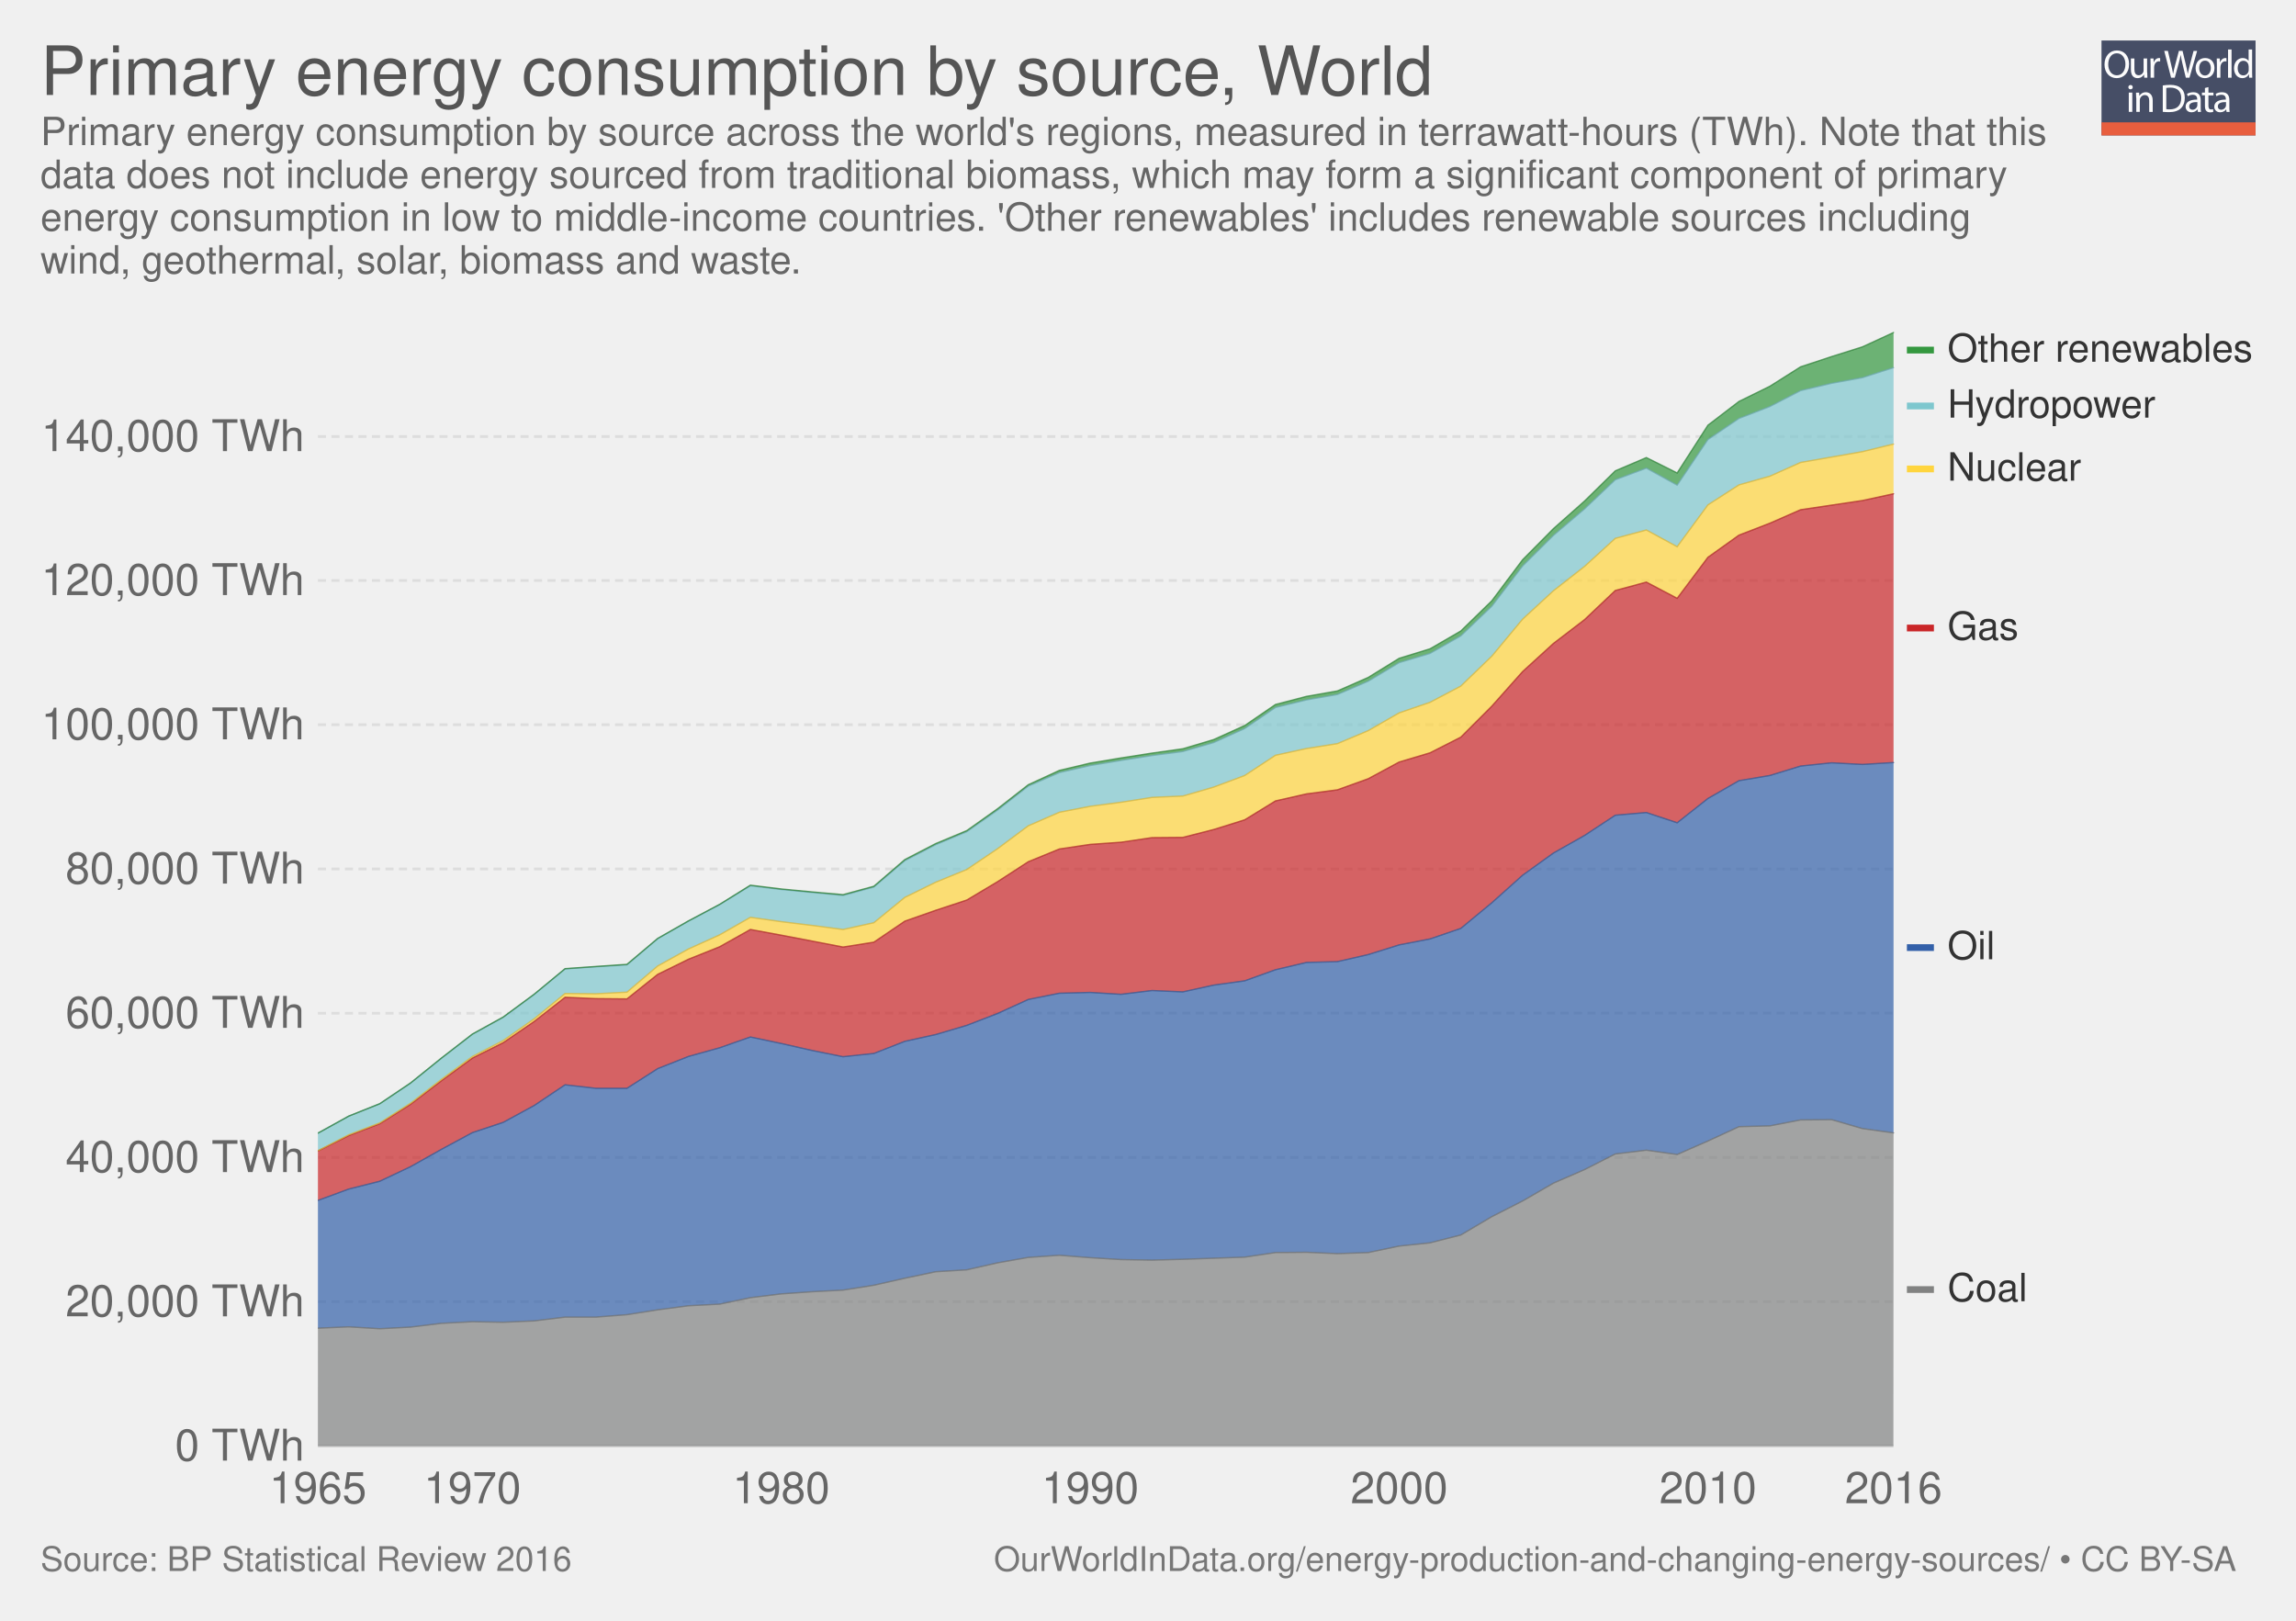
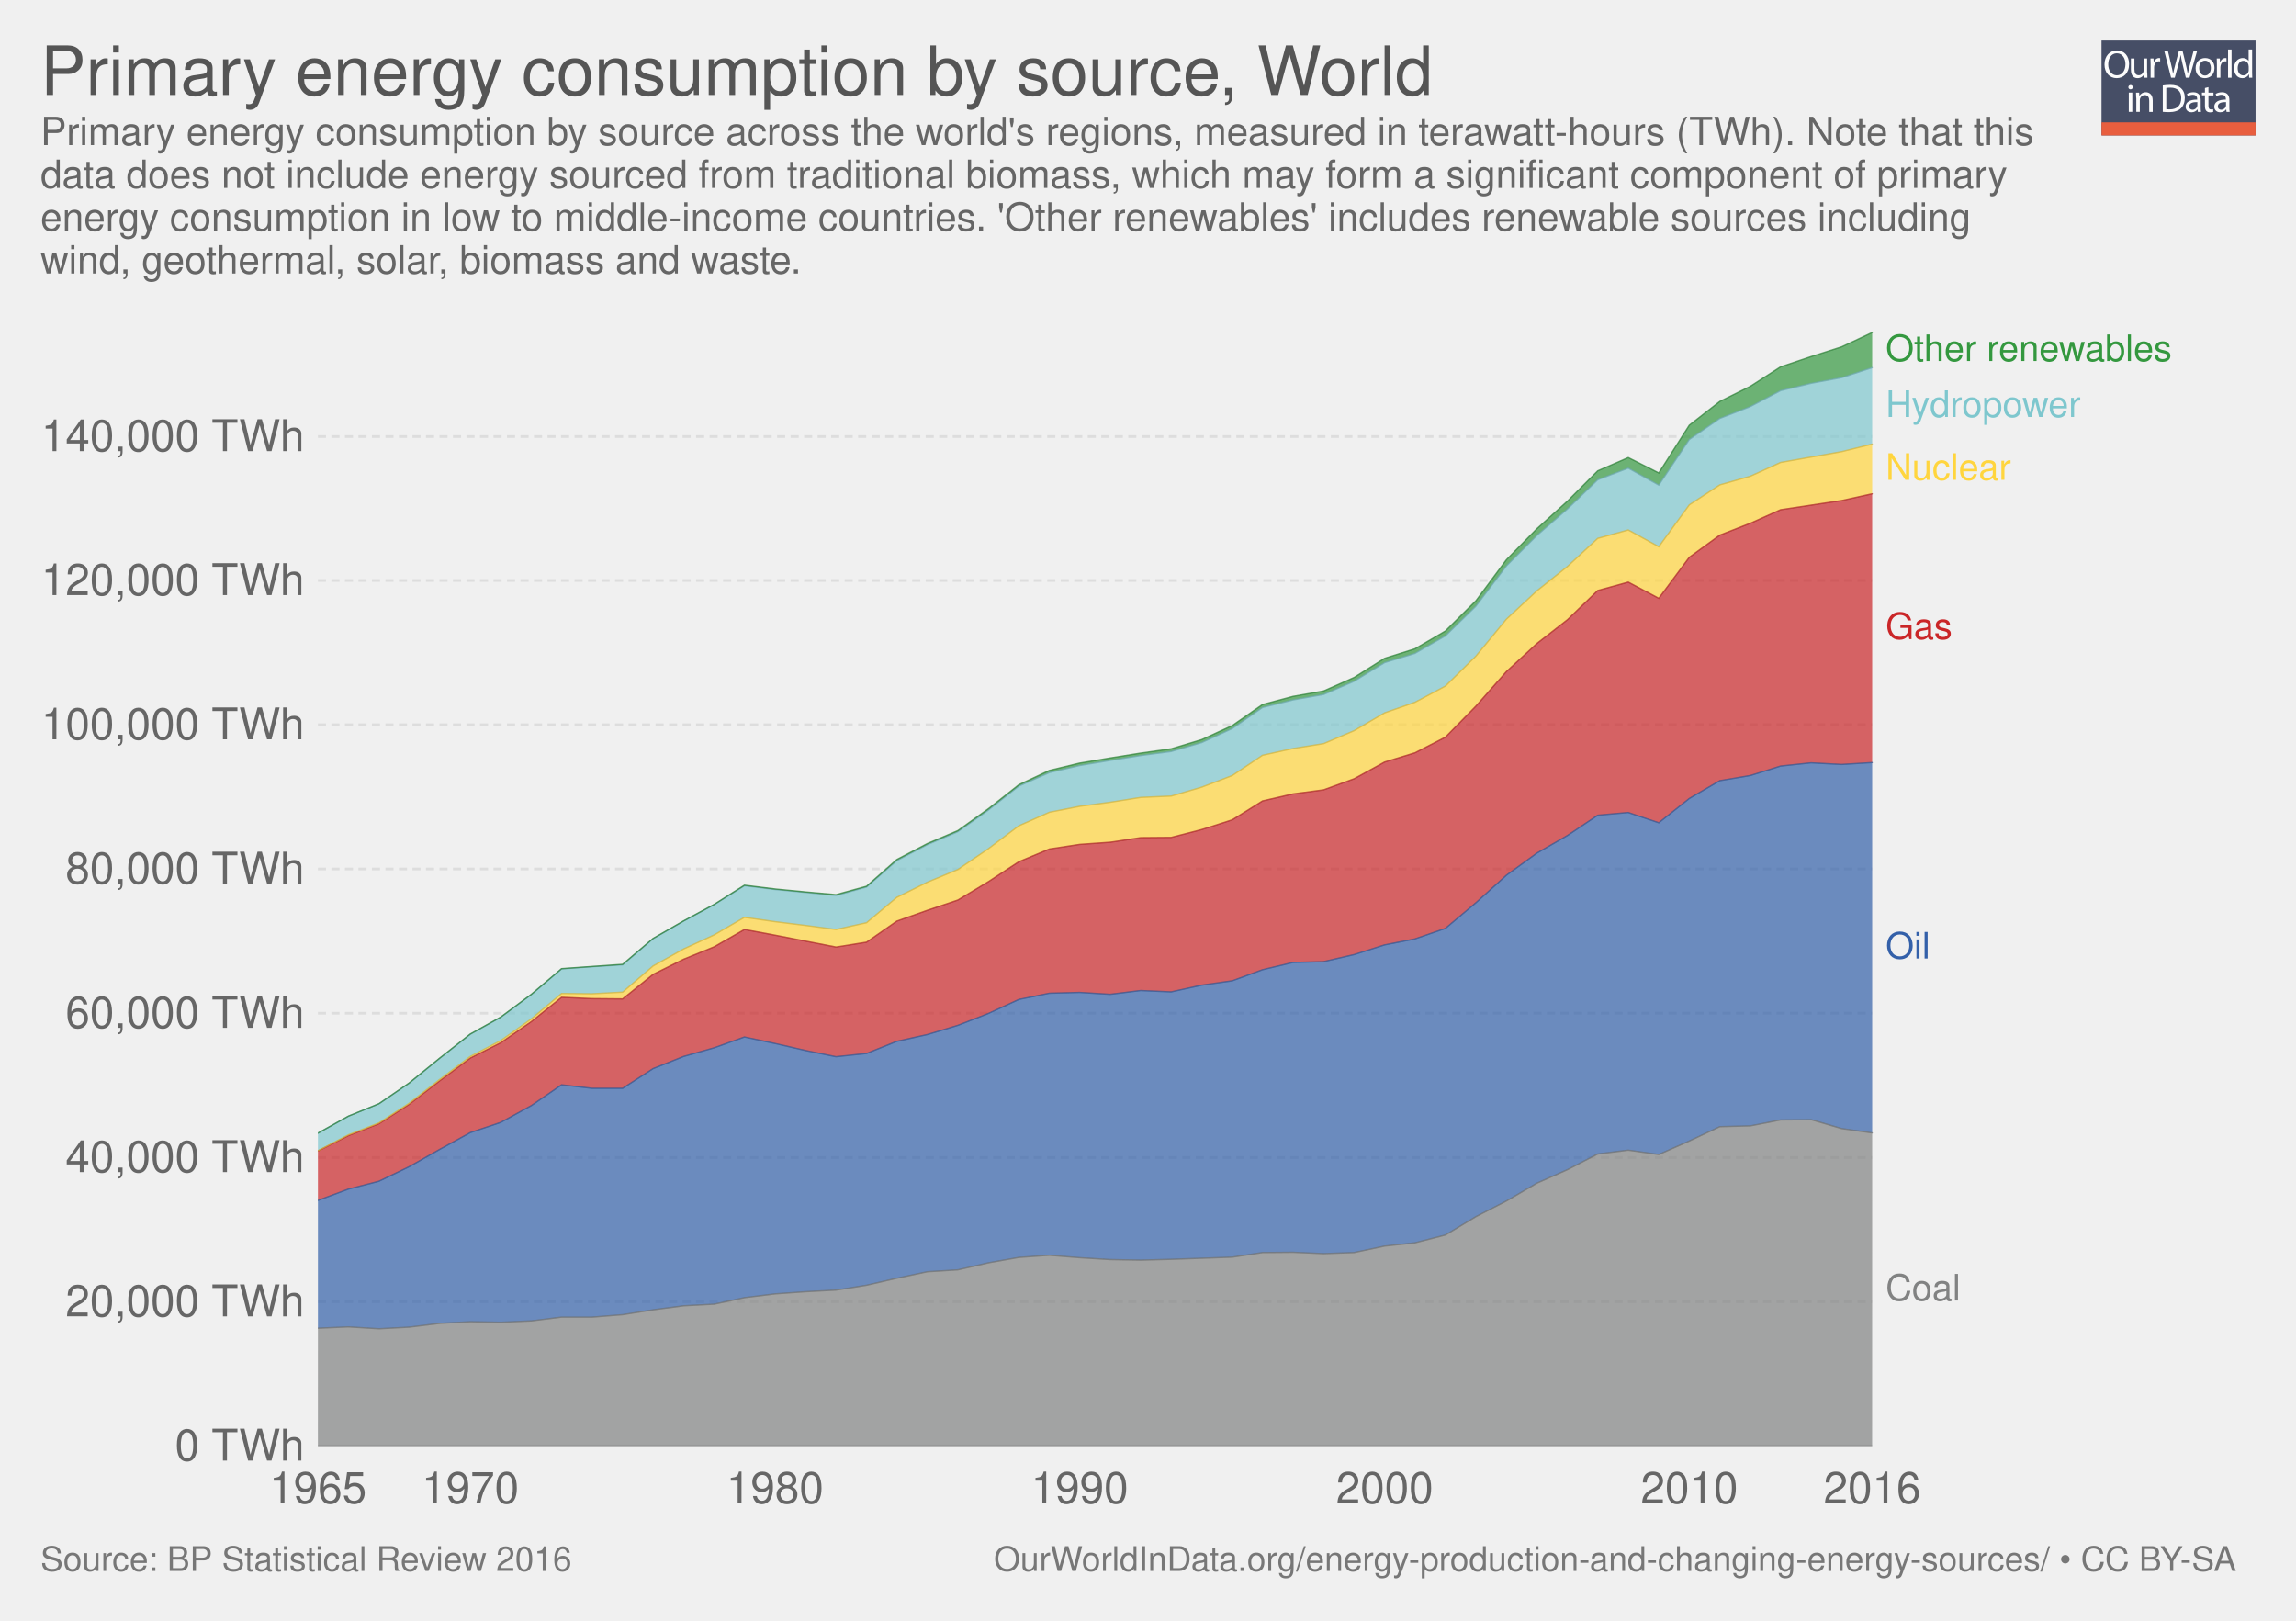
<svg xmlns="http://www.w3.org/2000/svg" xmlns:xlink="http://www.w3.org/1999/xlink" version="1.1" style="font-family: 'Helvetica Neue', Helvetica, Arial, sans-serif; font-size: 18px; background-color: white; text-rendering: optimizeLegibility; -webkit-font-smoothing: antialiased;" width="850" height="600">
  <g class="ChartTab">
    <g class="HeaderView">
      <g opacity="0.8" transform="translate(778, 15) scale(0.27)">
        <a xlink:href="https://ourworldindata.org" target="_blank">
          <g>
            <rect x="0" y="0" fill="#1B2543" width="211.2" height="130.1" />
            <rect x="0" y="112.2" fill="#E63912" width="211.2" height="17.9" />
            <g>
              <rect x="1.2" y="12.3" fill="none" width="210.2" height="99.2" />
              <path fill="#FFFFFF" d="M37.8,32.2c0,12.7-7.7,19.4-17.1,19.4c-9.7,0-16.6-7.5-16.6-18.7c0-11.7,7.3-19.3,17.1-19.3 C31.3,13.7,37.8,21.3,37.8,32.2z M9.2,32.8c0,7.9,4.3,14.9,11.8,14.9c7.5,0,11.8-6.9,11.8-15.3c0-7.3-3.8-14.9-11.8-14.9 C13.1,17.5,9.2,24.8,9.2,32.8z" />
              <path fill="#FFFFFF" d="M62.7,43.8c0,2.7,0.1,5.1,0.2,7.2h-4.3l-0.3-4.3h-0.1c-1.3,2.1-4,4.9-8.8,4.9c-4.2,0-9.1-2.3-9.1-11.6 V24.6h4.8v14.6c0,5,1.5,8.4,5.9,8.4c3.2,0,5.5-2.2,6.3-4.4c0.3-0.7,0.4-1.6,0.4-2.5V24.6h4.8V43.8z" />
              <path fill="#FFFFFF" d="M67.3,32.8c0-3.1-0.1-5.8-0.2-8.2h4.2l0.2,5.2h0.2c1.2-3.5,4.1-5.8,7.3-5.8c0.5,0,0.9,0.1,1.4,0.2v4.5 c-0.5-0.1-1-0.2-1.6-0.2c-3.4,0-5.8,2.6-6.5,6.2c-0.1,0.7-0.2,1.4-0.2,2.2V51h-4.8V32.8z" />
              <path fill="#FFFFFF" d="M95.4,51l-9.4-36.8h5l4.4,18.6c1.1,4.6,2.1,9.2,2.7,12.7h0.1c0.6-3.7,1.8-8,3-12.8l4.9-18.5h5l4.5,18.7 c1,4.4,2,8.7,2.6,12.6h0.1c0.8-4,1.8-8.1,3-12.7l4.9-18.5h4.9L120.6,51h-5L111,31.9c-1.1-4.7-1.9-8.3-2.4-12h-0.1 c-0.7,3.7-1.5,7.3-2.8,12L100.4,51H95.4z" />
              <path fill="#FFFFFF" d="M154.9,37.6c0,9.8-6.8,14-13.2,14c-7.2,0-12.7-5.2-12.7-13.6c0-8.8,5.8-14,13.1-14 C149.8,24,154.9,29.5,154.9,37.6z M133.9,37.9c0,5.8,3.3,10.1,8,10.1c4.6,0,8-4.3,8-10.3c0-4.5-2.2-10.1-7.9-10.1 C136.3,27.6,133.9,32.8,133.9,37.9z" />
              <path fill="#FFFFFF" d="M158.2,32.8c0-3.1-0.1-5.8-0.2-8.2h4.2l0.2,5.2h0.2c1.2-3.5,4.1-5.8,7.3-5.8c0.5,0,0.9,0.1,1.4,0.2v4.5 c-0.5-0.1-1-0.2-1.6-0.2c-3.4,0-5.8,2.6-6.5,6.2c-0.1,0.7-0.2,1.4-0.2,2.2V51h-4.8V32.8z" />
              <path fill="#FFFFFF" d="M173.5,12.3h4.8V51h-4.8V12.3z" />
              <path fill="#FFFFFF" d="M206.5,12.3v31.9c0,2.3,0.1,5,0.2,6.8h-4.3l-0.2-4.6H202c-1.5,2.9-4.7,5.2-9,5.2 c-6.4,0-11.3-5.4-11.3-13.4c-0.1-8.8,5.4-14.2,11.9-14.2c4,0,6.8,1.9,8,4h0.1V12.3H206.5z M201.7,35.4c0-0.6-0.1-1.4-0.2-2 c-0.7-3.1-3.3-5.6-6.9-5.6c-5,0-7.9,4.4-7.9,10.2c0,5.3,2.6,9.8,7.8,9.8c3.2,0,6.2-2.1,7.1-5.7c0.2-0.7,0.2-1.3,0.2-2.1V35.4z" />
              <path fill="#FFFFFF" d="M42.8,64c0.1,1.6-1.1,2.9-3.1,2.9c-1.7,0-2.9-1.3-2.9-2.9c0-1.7,1.3-3,3-3C41.7,61,42.8,62.3,42.8,64z M37.4,97.8V71.4h4.8v26.4H37.4z" />
              <path fill="#FFFFFF" d="M47.5,78.6c0-2.7-0.1-5-0.2-7.1h4.3l0.3,4.4h0.1c1.3-2.5,4.4-5,8.8-5c3.7,0,9.4,2.2,9.4,11.2v15.8h-4.8 V82.6c0-4.3-1.6-7.8-6.1-7.8c-3.2,0-5.6,2.2-6.5,4.9c-0.2,0.6-0.3,1.4-0.3,2.2v15.9h-4.8V78.6z" />
              <path fill="#FFFFFF" d="M84,61.6c2.9-0.4,6.3-0.8,10.1-0.8c6.8,0,11.7,1.6,14.9,4.6c3.3,3,5.2,7.3,5.2,13.2c0,6-1.9,10.9-5.3,14.3 c-3.4,3.4-9.1,5.3-16.3,5.3c-3.4,0-6.2-0.2-8.6-0.4V61.6z M88.8,94.1c1.2,0.2,3,0.3,4.8,0.3c10.2,0,15.7-5.7,15.7-15.6 c0.1-8.7-4.9-14.2-14.9-14.2c-2.5,0-4.3,0.2-5.6,0.5V94.1z" />
              <path fill="#FFFFFF" d="M132.1,97.8l-0.4-3.3h-0.2c-1.5,2.1-4.3,3.9-8.1,3.9c-5.4,0-8.1-3.8-8.1-7.6c0-6.4,5.7-9.9,15.9-9.8v-0.5 c0-2.2-0.6-6.1-6-6.1c-2.5,0-5,0.8-6.9,2l-1.1-3.2c2.2-1.4,5.4-2.3,8.7-2.3c8.1,0,10.1,5.5,10.1,10.8v9.9c0,2.3,0.1,4.5,0.4,6.3 H132.1z M131.4,84.4c-5.3-0.1-11.2,0.8-11.2,5.9c0,3.1,2.1,4.6,4.5,4.6c3.4,0,5.6-2.2,6.4-4.4c0.2-0.5,0.3-1,0.3-1.5V84.4z" />
              <path fill="#FFFFFF" d="M146.6,63.9v7.6h6.9v3.7h-6.9v14.2c0,3.3,0.9,5.1,3.6,5.1c1.3,0,2.2-0.2,2.8-0.3l0.2,3.6 c-0.9,0.4-2.4,0.7-4.3,0.7c-2.2,0-4-0.7-5.2-2c-1.4-1.4-1.9-3.8-1.9-6.9V75.1h-4.1v-3.7h4.1v-6.3L146.6,63.9z" />
              <path fill="#FFFFFF" d="M171.4,97.8l-0.4-3.3h-0.2c-1.5,2.1-4.3,3.9-8.1,3.9c-5.4,0-8.1-3.8-8.1-7.6c0-6.4,5.7-9.9,15.9-9.8v-0.5 c0-2.2-0.6-6.1-6-6.1c-2.5,0-5,0.8-6.9,2l-1.1-3.2c2.2-1.4,5.4-2.3,8.7-2.3c8.1,0,10.1,5.5,10.1,10.8v9.9c0,2.3,0.1,4.5,0.4,6.3 H171.4z M170.7,84.4c-5.3-0.1-11.2,0.8-11.2,5.9c0,3.1,2.1,4.6,4.5,4.6c3.4,0,5.6-2.2,6.4-4.4c0.2-0.5,0.3-1,0.3-1.5V84.4z" />
            </g>
          </g>
        </a>
      </g>
      <a href="https://ourworldindata.org/grapher/primary-energy-consumption-by-source-and-region" target="_blank">
        <text font-size="25.20" x="15.0" y="35.2" fill="#555">
          <tspan x="15" y="35.16">Primary energy consumption by source, World</tspan>
        </text>
      </a>
      <text font-size="14.40" x="15.0" y="53.7" fill="#666">
-         <tspan x="15" y="53.72">Primary energy consumption by source across the world's regions, measured in terrawatt-hours (TWh). Note that this</tspan>
+         <tspan x="15" y="53.72">Primary energy consumption by source across the world's regions, measured in terawatt-hours (TWh). Note that this</tspan>
        <tspan x="15" y="69.56">data does not include energy sourced from traditional biomass, which may form a significant component of primary</tspan>
        <tspan x="15" y="85.4">energy consumption in low to middle-income countries. 'Other renewables' includes renewable sources including</tspan>
        <tspan x="15" y="101.24">wind, geothermal, solar, biomass and waste.</tspan>
      </text>
    </g>
    <g class="StackedArea">
      <defs>
-         <clipPath id="boundsClip-309">
+         <clipPath id="boundsClip-3">
          <rect x="117.686" y="0" width="820" height="866.8" />
        </clipPath>
      </defs>
      <g class="AxisBoxView">
        <g class="HorizontalAxis">
          <text x="117.7" y="556.5" fill="#666" text-anchor="middle" font-size="16.2">1965</text>
-           <text x="174.9" y="556.5" fill="#666" text-anchor="middle" font-size="16.2">1970</text>
-           <text x="289.2" y="556.5" fill="#666" text-anchor="middle" font-size="16.2">1980</text>
-           <text x="403.6" y="556.5" fill="#666" text-anchor="middle" font-size="16.2">1990</text>
-           <text x="518" y="556.5" fill="#666" text-anchor="middle" font-size="16.2">2000</text>
-           <text x="632.3" y="556.5" fill="#666" text-anchor="middle" font-size="16.2">2010</text>
-           <text x="701" y="556.5" fill="#666" text-anchor="middle" font-size="16.2">2016</text>
+           <text x="174.1" y="556.5" fill="#666" text-anchor="middle" font-size="16.2">1970</text>
+           <text x="286.9" y="556.5" fill="#666" text-anchor="middle" font-size="16.2">1980</text>
+           <text x="399.7" y="556.5" fill="#666" text-anchor="middle" font-size="16.2">1990</text>
+           <text x="512.6" y="556.5" fill="#666" text-anchor="middle" font-size="16.2">2000</text>
+           <text x="625.4" y="556.5" fill="#666" text-anchor="middle" font-size="16.2">2010</text>
+           <text x="693.1" y="556.5" fill="#666" text-anchor="middle" font-size="16.2">2016</text>
        </g>
        <g class="VerticalAxis">
          <text x="112.69" y="535.3" fill="#666" dominant-baseline="middle" text-anchor="end" font-size="16.2">0 TWh</text>
          <text x="112.69" y="481.9" fill="#666" dominant-baseline="middle" text-anchor="end" font-size="16.2">20,000 TWh</text>
          <text x="112.69" y="428.5" fill="#666" dominant-baseline="middle" text-anchor="end" font-size="16.2">40,000 TWh</text>
          <text x="112.69" y="375.1" fill="#666" dominant-baseline="middle" text-anchor="end" font-size="16.2">60,000 TWh</text>
          <text x="112.69" y="321.7" fill="#666" dominant-baseline="middle" text-anchor="end" font-size="16.2">80,000 TWh</text>
          <text x="112.69" y="268.3" fill="#666" dominant-baseline="middle" text-anchor="end" font-size="16.2">100,000 TWh</text>
          <text x="112.69" y="214.9" fill="#666" dominant-baseline="middle" text-anchor="end" font-size="16.2">120,000 TWh</text>
          <text x="112.69" y="161.6" fill="#666" dominant-baseline="middle" text-anchor="end" font-size="16.2">140,000 TWh</text>
        </g>
        <g class="AxisGridLines">
-           <line x1="117.69" y1="535.3" x2="700.95" y2="535.3" stroke="#ccc" />
-           <line x1="117.69" y1="481.9" x2="700.95" y2="481.9" stroke="#ddd" stroke-dasharray="3,2" />
-           <line x1="117.69" y1="428.5" x2="700.95" y2="428.5" stroke="#ddd" stroke-dasharray="3,2" />
-           <line x1="117.69" y1="375.1" x2="700.95" y2="375.1" stroke="#ddd" stroke-dasharray="3,2" />
-           <line x1="117.69" y1="321.7" x2="700.95" y2="321.7" stroke="#ddd" stroke-dasharray="3,2" />
-           <line x1="117.69" y1="268.3" x2="700.95" y2="268.3" stroke="#ddd" stroke-dasharray="3,2" />
-           <line x1="117.69" y1="214.9" x2="700.95" y2="214.9" stroke="#ddd" stroke-dasharray="3,2" />
-           <line x1="117.69" y1="161.6" x2="700.95" y2="161.6" stroke="#ddd" stroke-dasharray="3,2" />
+           <line x1="117.69" y1="535.3" x2="693.08" y2="535.3" stroke="#ccc" />
+           <line x1="117.69" y1="481.9" x2="693.08" y2="481.9" stroke="#ddd" stroke-dasharray="3,2" />
+           <line x1="117.69" y1="428.5" x2="693.08" y2="428.5" stroke="#ddd" stroke-dasharray="3,2" />
+           <line x1="117.69" y1="375.1" x2="693.08" y2="375.1" stroke="#ddd" stroke-dasharray="3,2" />
+           <line x1="117.69" y1="321.7" x2="693.08" y2="321.7" stroke="#ddd" stroke-dasharray="3,2" />
+           <line x1="117.69" y1="268.3" x2="693.08" y2="268.3" stroke="#ddd" stroke-dasharray="3,2" />
+           <line x1="117.69" y1="214.9" x2="693.08" y2="214.9" stroke="#ddd" stroke-dasharray="3,2" />
+           <line x1="117.69" y1="161.6" x2="693.08" y2="161.6" stroke="#ddd" stroke-dasharray="3,2" />
        </g>
      </g>
-       <g clip-path="url(#boundsClip-309)">
+       <g clip-path="url(#boundsClip-3)">
        <g class="HeightedLegend clickable">
          <g class="legendMark">
-             <rect x="705.952" y="122.4" width="129.048" height="14.4" fill="#fff" opacity="0" />
-             <rect x="705.952" y="128.35" width="10" height="2.5" fill="#34983f" />
-             <text font-size="14.40" x="721.0" y="133.9" fill="#333">
-               <tspan x="720.952" y="133.92">Other renewables</tspan>
+             <rect x="693.08" y="122.85" width="141.92" height="13.5" fill="#fff" opacity="0" />
+             <text font-size="13.50" x="698.1" y="133.7" fill="#34983f">
+               <tspan x="698.08" y="133.65">Other renewables</tspan>
            </text>
          </g>
          <g class="legendMark">
-             <rect x="705.952" y="143.1" width="92.76" height="14.4" fill="#fff" opacity="0" />
-             <rect x="705.952" y="149.05" width="10" height="2.5" fill="#7ec7ce" />
-             <text font-size="14.40" x="721.0" y="154.6" fill="#333">
-               <tspan x="720.952" y="154.62">Hydropower</tspan>
+             <rect x="693.08" y="143.55" width="107.9" height="13.5" fill="#fff" opacity="0" />
+             <text font-size="13.50" x="698.1" y="154.4" fill="#7ec7ce">
+               <tspan x="698.08" y="154.35">Hydropower</tspan>
            </text>
          </g>
          <g class="legendMark">
-             <rect x="705.952" y="166.4" width="64.68" height="14.4" fill="#fff" opacity="0" />
-             <rect x="705.952" y="172.35" width="10" height="2.5" fill="#ffd53e" />
-             <text font-size="14.40" x="721.0" y="177.9" fill="#333">
-               <tspan x="720.952" y="177.92">Nuclear</tspan>
+             <rect x="693.08" y="166.85" width="81.575" height="13.5" fill="#fff" opacity="0" />
+             <text font-size="13.50" x="698.1" y="177.7" fill="#ffd53e">
+               <tspan x="698.08" y="177.65">Nuclear</tspan>
            </text>
          </g>
          <g class="legendMark">
-             <rect x="705.952" y="225.3" width="41.496" height="14.4" fill="#fff" opacity="0" />
-             <rect x="705.952" y="231.25" width="10" height="2.5" fill="#ca2628" />
-             <text font-size="14.40" x="721.0" y="236.8" fill="#333">
-               <tspan x="720.952" y="236.82">Gas</tspan>
+             <rect x="693.08" y="225.75" width="59.84" height="13.5" fill="#fff" opacity="0" />
+             <text font-size="13.50" x="698.1" y="236.6" fill="#ca2628">
+               <tspan x="698.08" y="236.55">Gas</tspan>
            </text>
          </g>
          <g class="legendMark">
-             <rect x="705.952" y="343.6" width="32.568" height="14.4" fill="#fff" opacity="0" />
-             <rect x="705.952" y="349.55" width="10" height="2.5" fill="#3360a9" />
-             <text font-size="14.40" x="721.0" y="355.1" fill="#333">
-               <tspan x="720.952" y="355.12">Oil</tspan>
+             <rect x="693.08" y="344.05" width="51.47" height="13.5" fill="#fff" opacity="0" />
+             <text font-size="13.50" x="698.1" y="354.9" fill="#3360a9">
+               <tspan x="698.08" y="354.85">Oil</tspan>
            </text>
          </g>
          <g class="legendMark">
-             <rect x="705.952" y="470.2" width="44.664" height="14.4" fill="#fff" opacity="0" />
-             <rect x="705.952" y="476.15" width="10" height="2.5" fill="#818282" />
-             <text font-size="14.40" x="721.0" y="481.7" fill="#333">
-               <tspan x="720.952" y="481.72">Coal</tspan>
+             <rect x="693.08" y="470.65" width="62.81" height="13.5" fill="#fff" opacity="0" />
+             <text font-size="13.50" x="698.1" y="481.4" fill="#818282">
+               <tspan x="698.08" y="481.45">Coal</tspan>
            </text>
          </g>
        </g>
        <g class="Areas">
-           <rect x="117.686" y="123.1" width="583.266" height="412.2" opacity="0" fill="rgba(255,255,255,0)" />
-           <path stroke-linecap="round" d="M117.7 491.7L129.1 491.2L140.6 491.9L152 491.3L163.4 489.9L174.9 489.3L186.3 489.5L197.7 489L209.2 487.6L220.6 487.6L232.1 486.7L243.5 484.9L254.9 483.4L266.4 482.8L277.8 480.4L289.2 479L300.7 478.2L312.1 477.6L323.5 475.8L335 473.2L346.4 470.8L357.9 470.1L369.3 467.5L380.7 465.5L392.2 464.7L403.6 465.6L415 466.3L426.5 466.5L437.9 466.2L449.3 465.8L460.8 465.4L472.2 463.7L483.7 463.6L495.1 464.1L506.5 463.7L518 461.3L529.4 460.1L540.8 457.2L552.3 450.4L563.7 444.6L575.1 438L586.6 433L598 427.2L609.5 425.8L620.9 427.4L632.3 422.4L643.8 417.1L655.2 416.8L666.6 414.6L678.1 414.5L689.5 417.8L701 419.4L700.952 535.3L117.686 535.3" fill="#818282" fill-opacity="0.7" class="World_2-area" />
-           <path stroke-linecap="round" d="M117.7 444.4L129.1 440.2L140.6 437.3L152 431.9L163.4 425.5L174.9 419.3L186.3 415.5L197.7 409.3L209.2 401.6L220.6 402.9L232.1 402.9L243.5 395.6L254.9 391.1L266.4 387.9L277.8 383.9L289.2 386.3L300.7 388.9L312.1 391.2L323.5 390L335 385.5L346.4 383L357.9 379.6L369.3 375.2L380.7 370L392.2 367.7L403.6 367.4L415 368.1L426.5 366.7L437.9 367.2L449.3 364.7L460.8 363.1L472.2 359L483.7 356.3L495.1 356L506.5 353.4L518 349.8L529.4 347.6L540.8 343.7L552.3 334.2L563.7 324L575.1 315.8L586.6 309.3L598 301.8L609.5 300.8L620.9 304.6L632.3 295.6L643.8 289L655.2 287.1L666.6 283.6L678.1 282.4L689.5 283L701 282.3L701 419.4L689.5 417.8L678.1 414.5L666.6 414.6L655.2 416.8L643.8 417.1L632.3 422.4L620.9 427.4L609.5 425.8L598 427.2L586.6 433L575.1 438L563.7 444.6L552.3 450.4L540.8 457.2L529.4 460.1L518 461.3L506.5 463.7L495.1 464.1L483.7 463.6L472.2 463.7L460.8 465.4L449.3 465.8L437.9 466.2L426.5 466.5L415 466.3L403.6 465.6L392.2 464.7L380.7 465.5L369.3 467.5L357.9 470.1L346.4 470.8L335 473.2L323.5 475.8L312.1 477.6L300.7 478.2L289.2 479L277.8 480.4L266.4 482.8L254.9 483.4L243.5 484.9L232.1 486.7L220.6 487.6L209.2 487.6L197.7 489L186.3 489.5L174.9 489.3L163.4 489.9L152 491.3L140.6 491.9L129.1 491.2L117.7 491.7" fill="#3360a9" fill-opacity="0.7" class="World_0-area" />
-           <path stroke-linecap="round" d="M117.7 426.1L129.1 420.4L140.6 416L152 408.8L163.4 400.1L174.9 391.7L186.3 386L197.7 378.2L209.2 369.2L220.6 369.7L232.1 369.8L243.5 360.7L254.9 355.1L266.4 350.5L277.8 344.1L289.2 346.2L300.7 348.4L312.1 350.6L323.5 348.8L335 341L346.4 337L357.9 333.2L369.3 326.4L380.7 319L392.2 314.3L403.6 312.6L415 311.8L426.5 310.1L437.9 310L449.3 307.1L460.8 303.5L472.2 296.5L483.7 293.9L495.1 292.4L506.5 288.3L518 282.1L529.4 278.7L540.8 272.9L552.3 261.4L563.7 248.6L575.1 238.2L586.6 229.4L598 218.6L609.5 215.5L620.9 221.5L632.3 206.3L643.8 198.1L655.2 193.7L666.6 188.7L678.1 187L689.5 185.3L701 182.8L701 282.3L689.5 283L678.1 282.4L666.6 283.6L655.2 287.1L643.8 289L632.3 295.6L620.9 304.6L609.5 300.8L598 301.8L586.6 309.3L575.1 315.8L563.7 324L552.3 334.2L540.8 343.7L529.4 347.6L518 349.8L506.5 353.4L495.1 356L483.7 356.3L472.2 359L460.8 363.1L449.3 364.7L437.9 367.2L426.5 366.7L415 368.1L403.6 367.4L392.2 367.7L380.7 370L369.3 375.2L357.9 379.6L346.4 383L335 385.5L323.5 390L312.1 391.2L300.7 388.9L289.2 386.3L277.8 383.9L266.4 387.9L254.9 391.1L243.5 395.6L232.1 402.9L220.6 402.9L209.2 401.6L197.7 409.3L186.3 415.5L174.9 419.3L163.4 425.5L152 431.9L140.6 437.3L129.1 440.2L117.7 444.4" fill="#ca2628" fill-opacity="0.7" class="World_1-area" />
-           <path stroke-linecap="round" d="M117.7 426L129.1 420.1L140.6 415.7L152 408.4L163.4 399.6L174.9 391.1L186.3 385.2L197.7 377.2L209.2 367.8L220.6 367.9L232.1 367.3L243.5 357.6L254.9 351.3L266.4 346.1L277.8 339.6L289.2 341.2L300.7 342.6L312.1 344.1L323.5 341.6L335 332.2L346.4 326.6L357.9 321.9L369.3 314.2L380.7 305.7L392.2 300.7L403.6 298.5L415 297L426.5 295.2L437.9 294.7L449.3 291.4L460.8 287.1L472.2 279.6L483.7 277.1L495.1 275.3L506.5 270.5L518 263.9L529.4 260L540.8 254L552.3 242.9L563.7 229.2L575.1 218.7L586.6 209.7L598 199.3L609.5 196.2L620.9 202.4L632.3 186.9L643.8 179.5L655.2 176.3L666.6 171.2L678.1 169.2L689.5 167.2L701 164.4L701 182.8L689.5 185.3L678.1 187L666.6 188.7L655.2 193.7L643.8 198.1L632.3 206.3L620.9 221.5L609.5 215.5L598 218.6L586.6 229.4L575.1 238.2L563.7 248.6L552.3 261.4L540.8 272.9L529.4 278.7L518 282.1L506.5 288.3L495.1 292.4L483.7 293.9L472.2 296.5L460.8 303.5L449.3 307.1L437.9 310L426.5 310.1L415 311.8L403.6 312.6L392.2 314.3L380.7 319L369.3 326.4L357.9 333.2L346.4 337L335 341L323.5 348.8L312.1 350.6L300.7 348.4L289.2 346.2L277.8 344.1L266.4 350.5L254.9 355.1L243.5 360.7L232.1 369.8L220.6 369.7L209.2 369.2L197.7 378.2L186.3 386L174.9 391.7L163.4 400.1L152 408.8L140.6 416L129.1 420.4L117.7 426.1" fill="#ffd53e" fill-opacity="0.7" class="World_3-area" />
-           <path stroke-linecap="round" d="M117.7 419.5L129.1 413.2L140.6 408.6L152 401L163.4 391.8L174.9 382.9L186.3 376.6L197.7 368.2L209.2 358.7L220.6 357.9L232.1 357.2L243.5 347.5L254.9 341L266.4 334.9L277.8 327.9L289.2 329.3L300.7 330.4L312.1 331.5L323.5 328.4L335 318.6L346.4 312.7L357.9 307.9L369.3 299.9L380.7 291L392.2 286L403.6 283.4L415 281.5L426.5 279.7L437.9 278.2L449.3 274.9L460.8 269.7L472.2 261.9L483.7 259.1L495.1 257.1L506.5 252.2L518 245.3L529.4 241.9L540.8 235.4L552.3 224.4L563.7 209.5L575.1 198.2L586.6 188.4L598 177.6L609.5 173.3L620.9 179.6L632.3 162.7L643.8 154.9L655.2 150.5L666.6 144.6L678.1 141.9L689.5 139.8L701 136.1L701 164.4L689.5 167.2L678.1 169.2L666.6 171.2L655.2 176.3L643.8 179.5L632.3 186.9L620.9 202.4L609.5 196.2L598 199.3L586.6 209.7L575.1 218.7L563.7 229.2L552.3 242.9L540.8 254L529.4 260L518 263.9L506.5 270.5L495.1 275.3L483.7 277.1L472.2 279.6L460.8 287.1L449.3 291.4L437.9 294.7L426.5 295.2L415 297L403.6 298.5L392.2 300.7L380.7 305.7L369.3 314.2L357.9 321.9L346.4 326.6L335 332.2L323.5 341.6L312.1 344.1L300.7 342.6L289.2 341.2L277.8 339.6L266.4 346.1L254.9 351.3L243.5 357.6L232.1 367.3L220.6 367.9L209.2 367.8L197.7 377.2L186.3 385.2L174.9 391.1L163.4 399.6L152 408.4L140.6 415.7L129.1 420.1L117.7 426" fill="#7ec7ce" fill-opacity="0.7" class="World_4-area" />
-           <path stroke-linecap="round" d="M117.7 419.5L129.1 413.2L140.6 408.6L152 400.9L163.4 391.7L174.9 382.8L186.3 376.5L197.7 368.1L209.2 358.6L220.6 357.8L232.1 357L243.5 347.4L254.9 340.9L266.4 334.8L277.8 327.7L289.2 329.1L300.7 330.2L312.1 331.2L323.5 328.1L335 318.2L346.4 312.3L357.9 307.5L369.3 299.4L380.7 290.5L392.2 285.2L403.6 282.5L415 280.6L426.5 278.8L437.9 277.2L449.3 273.8L460.8 268.6L472.2 260.8L483.7 257.8L495.1 255.8L506.5 250.8L518 243.7L529.4 240.2L540.8 233.6L552.3 222.4L563.7 207.2L575.1 195.7L586.6 185.5L598 174.3L609.5 169.4L620.9 175.1L632.3 157.4L643.8 148.6L655.2 143L666.6 135.8L678.1 132L689.5 128.4L701 123.1L701 136.1L689.5 139.8L678.1 141.9L666.6 144.6L655.2 150.5L643.8 154.9L632.3 162.7L620.9 179.6L609.5 173.3L598 177.6L586.6 188.4L575.1 198.2L563.7 209.5L552.3 224.4L540.8 235.4L529.4 241.9L518 245.3L506.5 252.2L495.1 257.1L483.7 259.1L472.2 261.9L460.8 269.7L449.3 274.9L437.9 278.2L426.5 279.7L415 281.5L403.6 283.4L392.2 286L380.7 291L369.3 299.9L357.9 307.9L346.4 312.7L335 318.6L323.5 328.4L312.1 331.5L300.7 330.4L289.2 329.3L277.8 327.9L266.4 334.9L254.9 341L243.5 347.5L232.1 357.2L220.6 357.9L209.2 358.7L197.7 368.2L186.3 376.6L174.9 382.9L163.4 391.8L152 401L140.6 408.6L129.1 413.2L117.7 419.5" fill="#34983f" fill-opacity="0.7" class="World_5-area" />
-           <path stroke-linecap="round" d="M117.7 491.7L129.1 491.2L140.6 491.9L152 491.3L163.4 489.9L174.9 489.3L186.3 489.5L197.7 489L209.2 487.6L220.6 487.6L232.1 486.7L243.5 484.9L254.9 483.4L266.4 482.8L277.8 480.4L289.2 479L300.7 478.2L312.1 477.6L323.5 475.8L335 473.2L346.4 470.8L357.9 470.1L369.3 467.5L380.7 465.5L392.2 464.7L403.6 465.6L415 466.3L426.5 466.5L437.9 466.2L449.3 465.8L460.8 465.4L472.2 463.7L483.7 463.6L495.1 464.1L506.5 463.7L518 461.3L529.4 460.1L540.8 457.2L552.3 450.4L563.7 444.6L575.1 438L586.6 433L598 427.2L609.5 425.8L620.9 427.4L632.3 422.4L643.8 417.1L655.2 416.8L666.6 414.6L678.1 414.5L689.5 417.8L701 419.4" stroke="rgb(108, 109, 109)" stroke-opacity="0.7" stroke-width="0.5" fill="none" class="World_2-border" />
-           <path stroke-linecap="round" d="M117.7 444.4L129.1 440.2L140.6 437.3L152 431.9L163.4 425.5L174.9 419.3L186.3 415.5L197.7 409.3L209.2 401.6L220.6 402.9L232.1 402.9L243.5 395.6L254.9 391.1L266.4 387.9L277.8 383.9L289.2 386.3L300.7 388.9L312.1 391.2L323.5 390L335 385.5L346.4 383L357.9 379.6L369.3 375.2L380.7 370L392.2 367.7L403.6 367.4L415 368.1L426.5 366.7L437.9 367.2L449.3 364.7L460.8 363.1L472.2 359L483.7 356.3L495.1 356L506.5 353.4L518 349.8L529.4 347.6L540.8 343.7L552.3 334.2L563.7 324L575.1 315.8L586.6 309.3L598 301.8L609.5 300.8L620.9 304.6L632.3 295.6L643.8 289L655.2 287.1L666.6 283.6L678.1 282.4L689.5 283L701 282.3" stroke="rgb(43, 80, 141)" stroke-opacity="0.7" stroke-width="0.5" fill="none" class="World_0-border" />
-           <path stroke-linecap="round" d="M117.7 426.1L129.1 420.4L140.6 416L152 408.8L163.4 400.1L174.9 391.7L186.3 386L197.7 378.2L209.2 369.2L220.6 369.7L232.1 369.8L243.5 360.7L254.9 355.1L266.4 350.5L277.8 344.1L289.2 346.2L300.7 348.4L312.1 350.6L323.5 348.8L335 341L346.4 337L357.9 333.2L369.3 326.4L380.7 319L392.2 314.3L403.6 312.6L415 311.8L426.5 310.1L437.9 310L449.3 307.1L460.8 303.5L472.2 296.5L483.7 293.9L495.1 292.4L506.5 288.3L518 282.1L529.4 278.7L540.8 272.9L552.3 261.4L563.7 248.6L575.1 238.2L586.6 229.4L598 218.6L609.5 215.5L620.9 221.5L632.3 206.3L643.8 198.1L655.2 193.7L666.6 188.7L678.1 187L689.5 185.3L701 182.8" stroke="rgb(169, 32, 33)" stroke-opacity="0.7" stroke-width="0.5" fill="none" class="World_1-border" />
-           <path stroke-linecap="round" d="M117.7 426L129.1 420.1L140.6 415.7L152 408.4L163.4 399.6L174.9 391.1L186.3 385.2L197.7 377.2L209.2 367.8L220.6 367.9L232.1 367.3L243.5 357.6L254.9 351.3L266.4 346.1L277.8 339.6L289.2 341.2L300.7 342.6L312.1 344.1L323.5 341.6L335 332.2L346.4 326.6L357.9 321.9L369.3 314.2L380.7 305.7L392.2 300.7L403.6 298.5L415 297L426.5 295.2L437.9 294.7L449.3 291.4L460.8 287.1L472.2 279.6L483.7 277.1L495.1 275.3L506.5 270.5L518 263.9L529.4 260L540.8 254L552.3 242.9L563.7 229.2L575.1 218.7L586.6 209.7L598 199.3L609.5 196.2L620.9 202.4L632.3 186.9L643.8 179.5L655.2 176.3L666.6 171.2L678.1 169.2L689.5 167.2L701 164.4" stroke="rgb(213, 178, 52)" stroke-opacity="0.7" stroke-width="0.5" fill="none" class="World_3-border" />
-           <path stroke-linecap="round" d="M117.7 419.5L129.1 413.2L140.6 408.6L152 401L163.4 391.8L174.9 382.9L186.3 376.6L197.7 368.2L209.2 358.7L220.6 357.9L232.1 357.2L243.5 347.5L254.9 341L266.4 334.9L277.8 327.9L289.2 329.3L300.7 330.4L312.1 331.5L323.5 328.4L335 318.6L346.4 312.7L357.9 307.9L369.3 299.9L380.7 291L392.2 286L403.6 283.4L415 281.5L426.5 279.7L437.9 278.2L449.3 274.9L460.8 269.7L472.2 261.9L483.7 259.1L495.1 257.1L506.5 252.2L518 245.3L529.4 241.9L540.8 235.4L552.3 224.4L563.7 209.5L575.1 198.2L586.6 188.4L598 177.6L609.5 173.3L620.9 179.6L632.3 162.7L643.8 154.9L655.2 150.5L666.6 144.6L678.1 141.9L689.5 139.8L701 136.1" stroke="rgb(105, 166, 172)" stroke-opacity="0.7" stroke-width="0.5" fill="none" class="World_4-border" />
-           <path stroke-linecap="round" d="M117.7 419.5L129.1 413.2L140.6 408.6L152 400.9L163.4 391.7L174.9 382.8L186.3 376.5L197.7 368.1L209.2 358.6L220.6 357.8L232.1 357L243.5 347.4L254.9 340.9L266.4 334.8L277.8 327.7L289.2 329.1L300.7 330.2L312.1 331.2L323.5 328.1L335 318.2L346.4 312.3L357.9 307.5L369.3 299.4L380.7 290.5L392.2 285.2L403.6 282.5L415 280.6L426.5 278.8L437.9 277.2L449.3 273.8L460.8 268.6L472.2 260.8L483.7 257.8L495.1 255.8L506.5 250.8L518 243.7L529.4 240.2L540.8 233.6L552.3 222.4L563.7 207.2L575.1 195.7L586.6 185.5L598 174.3L609.5 169.4L620.9 175.1L632.3 157.4L643.8 148.6L655.2 143L666.6 135.8L678.1 132L689.5 128.4L701 123.1" stroke="rgb(44, 127, 53)" stroke-opacity="0.7" stroke-width="0.5" fill="none" class="World_5-border" />
+           <rect x="117.686" y="123.1" width="575.394" height="412.2" opacity="0" fill="rgba(255,255,255,0)" />
+           <path stroke-linecap="round" d="M117.7 491.7L129 491.2L140.3 491.9L151.5 491.3L162.8 489.9L174.1 489.3L185.4 489.5L196.7 489L207.9 487.6L219.2 487.6L230.5 486.7L241.8 484.9L253.1 483.4L264.4 482.8L275.6 480.4L286.9 479L298.2 478.2L309.5 477.6L320.8 475.8L332 473.2L343.3 470.8L354.6 470.1L365.9 467.5L377.2 465.5L388.5 464.7L399.7 465.6L411 466.3L422.3 466.5L433.6 466.2L444.9 465.8L456.2 465.4L467.4 463.7L478.7 463.6L490 464.1L501.3 463.7L512.6 461.3L523.8 460.1L535.1 457.2L546.4 450.4L557.7 444.6L569 438L580.3 433L591.5 427.2L602.8 425.8L614.1 427.4L625.4 422.4L636.7 417.1L648 416.8L659.2 414.6L670.5 414.5L681.8 417.8L693.1 419.4L693.08 535.3L117.686 535.3" fill="#818282" fill-opacity="0.7" class="World_2-area" />
+           <path stroke-linecap="round" d="M117.7 444.4L129 440.2L140.3 437.3L151.5 431.9L162.8 425.5L174.1 419.3L185.4 415.5L196.7 409.3L207.9 401.6L219.2 402.9L230.5 402.9L241.8 395.6L253.1 391.1L264.4 387.9L275.6 383.9L286.9 386.3L298.2 388.9L309.5 391.2L320.8 390L332 385.5L343.3 383L354.6 379.6L365.9 375.2L377.2 370L388.5 367.7L399.7 367.4L411 368.1L422.3 366.7L433.6 367.2L444.9 364.7L456.2 363.1L467.4 359L478.7 356.3L490 356L501.3 353.4L512.6 349.8L523.8 347.6L535.1 343.7L546.4 334.2L557.7 324L569 315.8L580.3 309.3L591.5 301.8L602.8 300.8L614.1 304.6L625.4 295.6L636.7 289L648 287.1L659.2 283.6L670.5 282.4L681.8 283L693.1 282.3L693.1 419.4L681.8 417.8L670.5 414.5L659.2 414.6L648 416.8L636.7 417.1L625.4 422.4L614.1 427.4L602.8 425.8L591.5 427.2L580.3 433L569 438L557.7 444.6L546.4 450.4L535.1 457.2L523.8 460.1L512.6 461.3L501.3 463.7L490 464.1L478.7 463.6L467.4 463.7L456.2 465.4L444.9 465.8L433.6 466.2L422.3 466.5L411 466.3L399.7 465.6L388.5 464.7L377.2 465.5L365.9 467.5L354.6 470.1L343.3 470.8L332 473.2L320.8 475.8L309.5 477.6L298.2 478.2L286.9 479L275.6 480.4L264.4 482.8L253.1 483.4L241.8 484.9L230.5 486.7L219.2 487.6L207.9 487.6L196.7 489L185.4 489.5L174.1 489.3L162.8 489.9L151.5 491.3L140.3 491.9L129 491.2L117.7 491.7" fill="#3360a9" fill-opacity="0.7" class="World_0-area" />
+           <path stroke-linecap="round" d="M117.7 426.1L129 420.4L140.3 416L151.5 408.8L162.8 400.1L174.1 391.7L185.4 386L196.7 378.2L207.9 369.2L219.2 369.7L230.5 369.8L241.8 360.7L253.1 355.1L264.4 350.5L275.6 344.1L286.9 346.2L298.2 348.4L309.5 350.6L320.8 348.8L332 341L343.3 337L354.6 333.2L365.9 326.4L377.2 319L388.5 314.3L399.7 312.6L411 311.8L422.3 310.1L433.6 310L444.9 307.1L456.2 303.5L467.4 296.5L478.7 293.9L490 292.4L501.3 288.3L512.6 282.1L523.8 278.7L535.1 272.9L546.4 261.4L557.7 248.6L569 238.2L580.3 229.4L591.5 218.6L602.8 215.5L614.1 221.5L625.4 206.3L636.7 198.1L648 193.7L659.2 188.7L670.5 187L681.8 185.3L693.1 182.8L693.1 282.3L681.8 283L670.5 282.4L659.2 283.6L648 287.1L636.7 289L625.4 295.6L614.1 304.6L602.8 300.8L591.5 301.8L580.3 309.3L569 315.8L557.7 324L546.4 334.2L535.1 343.7L523.8 347.6L512.6 349.8L501.3 353.4L490 356L478.7 356.3L467.4 359L456.2 363.1L444.9 364.7L433.6 367.2L422.3 366.7L411 368.1L399.7 367.4L388.5 367.7L377.2 370L365.9 375.2L354.6 379.6L343.3 383L332 385.5L320.8 390L309.5 391.2L298.2 388.9L286.9 386.3L275.6 383.9L264.4 387.9L253.1 391.1L241.8 395.6L230.5 402.9L219.2 402.9L207.9 401.6L196.7 409.3L185.4 415.5L174.1 419.3L162.8 425.5L151.5 431.9L140.3 437.3L129 440.2L117.7 444.4" fill="#ca2628" fill-opacity="0.7" class="World_1-area" />
+           <path stroke-linecap="round" d="M117.7 426L129 420.1L140.3 415.7L151.5 408.4L162.8 399.6L174.1 391.1L185.4 385.2L196.7 377.2L207.9 367.8L219.2 367.9L230.5 367.3L241.8 357.6L253.1 351.3L264.4 346.1L275.6 339.6L286.9 341.2L298.2 342.6L309.5 344.1L320.8 341.6L332 332.2L343.3 326.6L354.6 321.9L365.9 314.2L377.2 305.7L388.5 300.7L399.7 298.5L411 297L422.3 295.2L433.6 294.7L444.9 291.4L456.2 287.1L467.4 279.6L478.7 277.1L490 275.3L501.3 270.5L512.6 263.9L523.8 260L535.1 254L546.4 242.9L557.7 229.2L569 218.7L580.3 209.7L591.5 199.3L602.8 196.2L614.1 202.4L625.4 186.9L636.7 179.5L648 176.3L659.2 171.2L670.5 169.2L681.8 167.2L693.1 164.4L693.1 182.8L681.8 185.3L670.5 187L659.2 188.7L648 193.7L636.7 198.1L625.4 206.3L614.1 221.5L602.8 215.5L591.5 218.6L580.3 229.4L569 238.2L557.7 248.6L546.4 261.4L535.1 272.9L523.8 278.7L512.6 282.1L501.3 288.3L490 292.4L478.7 293.9L467.4 296.5L456.2 303.5L444.9 307.1L433.6 310L422.3 310.1L411 311.8L399.7 312.6L388.5 314.3L377.2 319L365.9 326.4L354.6 333.2L343.3 337L332 341L320.8 348.8L309.5 350.6L298.2 348.4L286.9 346.2L275.6 344.1L264.4 350.5L253.1 355.1L241.8 360.7L230.5 369.8L219.2 369.7L207.9 369.2L196.7 378.2L185.4 386L174.1 391.7L162.8 400.1L151.5 408.8L140.3 416L129 420.4L117.7 426.1" fill="#ffd53e" fill-opacity="0.7" class="World_3-area" />
+           <path stroke-linecap="round" d="M117.7 419.5L129 413.2L140.3 408.6L151.5 401L162.8 391.8L174.1 382.9L185.4 376.6L196.7 368.2L207.9 358.7L219.2 357.9L230.5 357.2L241.8 347.5L253.1 341L264.4 334.9L275.6 327.9L286.9 329.3L298.2 330.4L309.5 331.5L320.8 328.4L332 318.6L343.3 312.7L354.6 307.9L365.9 299.9L377.2 291L388.5 286L399.7 283.4L411 281.5L422.3 279.7L433.6 278.2L444.9 274.9L456.2 269.7L467.4 261.9L478.7 259.1L490 257.1L501.3 252.2L512.6 245.3L523.8 241.9L535.1 235.4L546.4 224.4L557.7 209.5L569 198.2L580.3 188.4L591.5 177.6L602.8 173.3L614.1 179.6L625.4 162.7L636.7 154.9L648 150.5L659.2 144.6L670.5 141.9L681.8 139.8L693.1 136.1L693.1 164.4L681.8 167.2L670.5 169.2L659.2 171.2L648 176.3L636.7 179.5L625.4 186.9L614.1 202.4L602.8 196.2L591.5 199.3L580.3 209.7L569 218.7L557.7 229.2L546.4 242.9L535.1 254L523.8 260L512.6 263.9L501.3 270.5L490 275.3L478.7 277.1L467.4 279.6L456.2 287.1L444.9 291.4L433.6 294.7L422.3 295.2L411 297L399.7 298.5L388.5 300.7L377.2 305.7L365.9 314.2L354.6 321.9L343.3 326.6L332 332.2L320.8 341.6L309.5 344.1L298.2 342.6L286.9 341.2L275.6 339.6L264.4 346.1L253.1 351.3L241.8 357.6L230.5 367.3L219.2 367.9L207.9 367.8L196.7 377.2L185.4 385.2L174.1 391.1L162.8 399.6L151.5 408.4L140.3 415.7L129 420.1L117.7 426" fill="#7ec7ce" fill-opacity="0.7" class="World_4-area" />
+           <path stroke-linecap="round" d="M117.7 419.5L129 413.2L140.3 408.6L151.5 400.9L162.8 391.7L174.1 382.8L185.4 376.5L196.7 368.1L207.9 358.6L219.2 357.8L230.5 357L241.8 347.4L253.1 340.9L264.4 334.8L275.6 327.7L286.9 329.1L298.2 330.2L309.5 331.2L320.8 328.1L332 318.2L343.3 312.3L354.6 307.5L365.9 299.4L377.2 290.5L388.5 285.2L399.7 282.5L411 280.6L422.3 278.8L433.6 277.2L444.9 273.8L456.2 268.6L467.4 260.8L478.7 257.8L490 255.8L501.3 250.8L512.6 243.7L523.8 240.2L535.1 233.6L546.4 222.4L557.7 207.2L569 195.7L580.3 185.5L591.5 174.3L602.8 169.4L614.1 175.1L625.4 157.4L636.7 148.6L648 143L659.2 135.8L670.5 132L681.8 128.4L693.1 123.1L693.1 136.1L681.8 139.8L670.5 141.9L659.2 144.6L648 150.5L636.7 154.9L625.4 162.7L614.1 179.6L602.8 173.3L591.5 177.6L580.3 188.4L569 198.2L557.7 209.5L546.4 224.4L535.1 235.4L523.8 241.9L512.6 245.3L501.3 252.2L490 257.1L478.7 259.1L467.4 261.9L456.2 269.7L444.9 274.9L433.6 278.2L422.3 279.7L411 281.5L399.7 283.4L388.5 286L377.2 291L365.9 299.9L354.6 307.9L343.3 312.7L332 318.6L320.8 328.4L309.5 331.5L298.2 330.4L286.9 329.3L275.6 327.9L264.4 334.9L253.1 341L241.8 347.5L230.5 357.2L219.2 357.9L207.9 358.7L196.7 368.2L185.4 376.6L174.1 382.9L162.8 391.8L151.5 401L140.3 408.6L129 413.2L117.7 419.5" fill="#34983f" fill-opacity="0.7" class="World_5-area" />
+           <path stroke-linecap="round" d="M117.7 491.7L129 491.2L140.3 491.9L151.5 491.3L162.8 489.9L174.1 489.3L185.4 489.5L196.7 489L207.9 487.6L219.2 487.6L230.5 486.7L241.8 484.9L253.1 483.4L264.4 482.8L275.6 480.4L286.9 479L298.2 478.2L309.5 477.6L320.8 475.8L332 473.2L343.3 470.8L354.6 470.1L365.9 467.5L377.2 465.5L388.5 464.7L399.7 465.6L411 466.3L422.3 466.5L433.6 466.2L444.9 465.8L456.2 465.4L467.4 463.7L478.7 463.6L490 464.1L501.3 463.7L512.6 461.3L523.8 460.1L535.1 457.2L546.4 450.4L557.7 444.6L569 438L580.3 433L591.5 427.2L602.8 425.8L614.1 427.4L625.4 422.4L636.7 417.1L648 416.8L659.2 414.6L670.5 414.5L681.8 417.8L693.1 419.4" stroke="rgb(108, 109, 109)" stroke-opacity="0.7" stroke-width="0.5" fill="none" class="World_2-border" />
+           <path stroke-linecap="round" d="M117.7 444.4L129 440.2L140.3 437.3L151.5 431.9L162.8 425.5L174.1 419.3L185.4 415.5L196.7 409.3L207.9 401.6L219.2 402.9L230.5 402.9L241.8 395.6L253.1 391.1L264.4 387.9L275.6 383.9L286.9 386.3L298.2 388.9L309.5 391.2L320.8 390L332 385.5L343.3 383L354.6 379.6L365.9 375.2L377.2 370L388.5 367.7L399.7 367.4L411 368.1L422.3 366.7L433.6 367.2L444.9 364.7L456.2 363.1L467.4 359L478.7 356.3L490 356L501.3 353.4L512.6 349.8L523.8 347.6L535.1 343.7L546.4 334.2L557.7 324L569 315.8L580.3 309.3L591.5 301.8L602.8 300.8L614.1 304.6L625.4 295.6L636.7 289L648 287.1L659.2 283.6L670.5 282.4L681.8 283L693.1 282.3" stroke="rgb(43, 80, 141)" stroke-opacity="0.7" stroke-width="0.5" fill="none" class="World_0-border" />
+           <path stroke-linecap="round" d="M117.7 426.1L129 420.4L140.3 416L151.5 408.8L162.8 400.1L174.1 391.7L185.4 386L196.7 378.2L207.9 369.2L219.2 369.7L230.5 369.8L241.8 360.7L253.1 355.1L264.4 350.5L275.6 344.1L286.9 346.2L298.2 348.4L309.5 350.6L320.8 348.8L332 341L343.3 337L354.6 333.2L365.9 326.4L377.2 319L388.5 314.3L399.7 312.6L411 311.8L422.3 310.1L433.6 310L444.9 307.1L456.2 303.5L467.4 296.5L478.7 293.9L490 292.4L501.3 288.3L512.6 282.1L523.8 278.7L535.1 272.9L546.4 261.4L557.7 248.6L569 238.2L580.3 229.4L591.5 218.6L602.8 215.5L614.1 221.5L625.4 206.3L636.7 198.1L648 193.7L659.2 188.7L670.5 187L681.8 185.3L693.1 182.8" stroke="rgb(169, 32, 33)" stroke-opacity="0.7" stroke-width="0.5" fill="none" class="World_1-border" />
+           <path stroke-linecap="round" d="M117.7 426L129 420.1L140.3 415.7L151.5 408.4L162.8 399.6L174.1 391.1L185.4 385.2L196.7 377.2L207.9 367.8L219.2 367.9L230.5 367.3L241.8 357.6L253.1 351.3L264.4 346.1L275.6 339.6L286.9 341.2L298.2 342.6L309.5 344.1L320.8 341.6L332 332.2L343.3 326.6L354.6 321.9L365.9 314.2L377.2 305.7L388.5 300.7L399.7 298.5L411 297L422.3 295.2L433.6 294.7L444.9 291.4L456.2 287.1L467.4 279.6L478.7 277.1L490 275.3L501.3 270.5L512.6 263.9L523.8 260L535.1 254L546.4 242.9L557.7 229.2L569 218.7L580.3 209.7L591.5 199.3L602.8 196.2L614.1 202.4L625.4 186.9L636.7 179.5L648 176.3L659.2 171.2L670.5 169.2L681.8 167.2L693.1 164.4" stroke="rgb(213, 178, 52)" stroke-opacity="0.7" stroke-width="0.5" fill="none" class="World_3-border" />
+           <path stroke-linecap="round" d="M117.7 419.5L129 413.2L140.3 408.6L151.5 401L162.8 391.8L174.1 382.9L185.4 376.6L196.7 368.2L207.9 358.7L219.2 357.9L230.5 357.2L241.8 347.5L253.1 341L264.4 334.9L275.6 327.9L286.9 329.3L298.2 330.4L309.5 331.5L320.8 328.4L332 318.6L343.3 312.7L354.6 307.9L365.9 299.9L377.2 291L388.5 286L399.7 283.4L411 281.5L422.3 279.7L433.6 278.2L444.9 274.9L456.2 269.7L467.4 261.9L478.7 259.1L490 257.1L501.3 252.2L512.6 245.3L523.8 241.9L535.1 235.4L546.4 224.4L557.7 209.5L569 198.2L580.3 188.4L591.5 177.6L602.8 173.3L614.1 179.6L625.4 162.7L636.7 154.9L648 150.5L659.2 144.6L670.5 141.9L681.8 139.8L693.1 136.1" stroke="rgb(105, 166, 172)" stroke-opacity="0.7" stroke-width="0.5" fill="none" class="World_4-border" />
+           <path stroke-linecap="round" d="M117.7 419.5L129 413.2L140.3 408.6L151.5 400.9L162.8 391.7L174.1 382.8L185.4 376.5L196.7 368.1L207.9 358.6L219.2 357.8L230.5 357L241.8 347.4L253.1 340.9L264.4 334.8L275.6 327.7L286.9 329.1L298.2 330.2L309.5 331.2L320.8 328.1L332 318.2L343.3 312.3L354.6 307.5L365.9 299.4L377.2 290.5L388.5 285.2L399.7 282.5L411 280.6L422.3 278.8L433.6 277.2L444.9 273.8L456.2 268.6L467.4 260.8L478.7 257.8L490 255.8L501.3 250.8L512.6 243.7L523.8 240.2L535.1 233.6L546.4 222.4L557.7 207.2L569 195.7L580.3 185.5L591.5 174.3L602.8 169.4L614.1 175.1L625.4 157.4L636.7 148.6L648 143L659.2 135.8L670.5 132L681.8 128.4L693.1 123.1" stroke="rgb(44, 127, 53)" stroke-opacity="0.7" stroke-width="0.5" fill="none" class="World_5-border" />
        </g>
      </g>
    </g>
    <g style="fill: #777;" class="SourcesFooter">
      <g style="fill: #777;" class="clickable">
        <text font-size="12.60" x="15.0" y="581.6">
          <tspan x="15" y="581.58">Source: BP Statistical Review 2016</tspan>
        </text>
      </g>
      <text font-size="12.60" x="367.9" y="581.6">
        <tspan x="367.918" y="581.58">
          <a target="_blank" style="fill: #777;" href="https://ourworldindata.org/energy-production-and-changing-energy-sources/">OurWorldInData.org/energy-production-and-changing-energy-sources/</a> • <a style="fill: #777;" href="http://creativecommons.org/licenses/by-sa/4.0/deed.en_US" target="_blank">CC BY-SA</a>
        </tspan>
      </text>
    </g>
  </g>
</svg>
